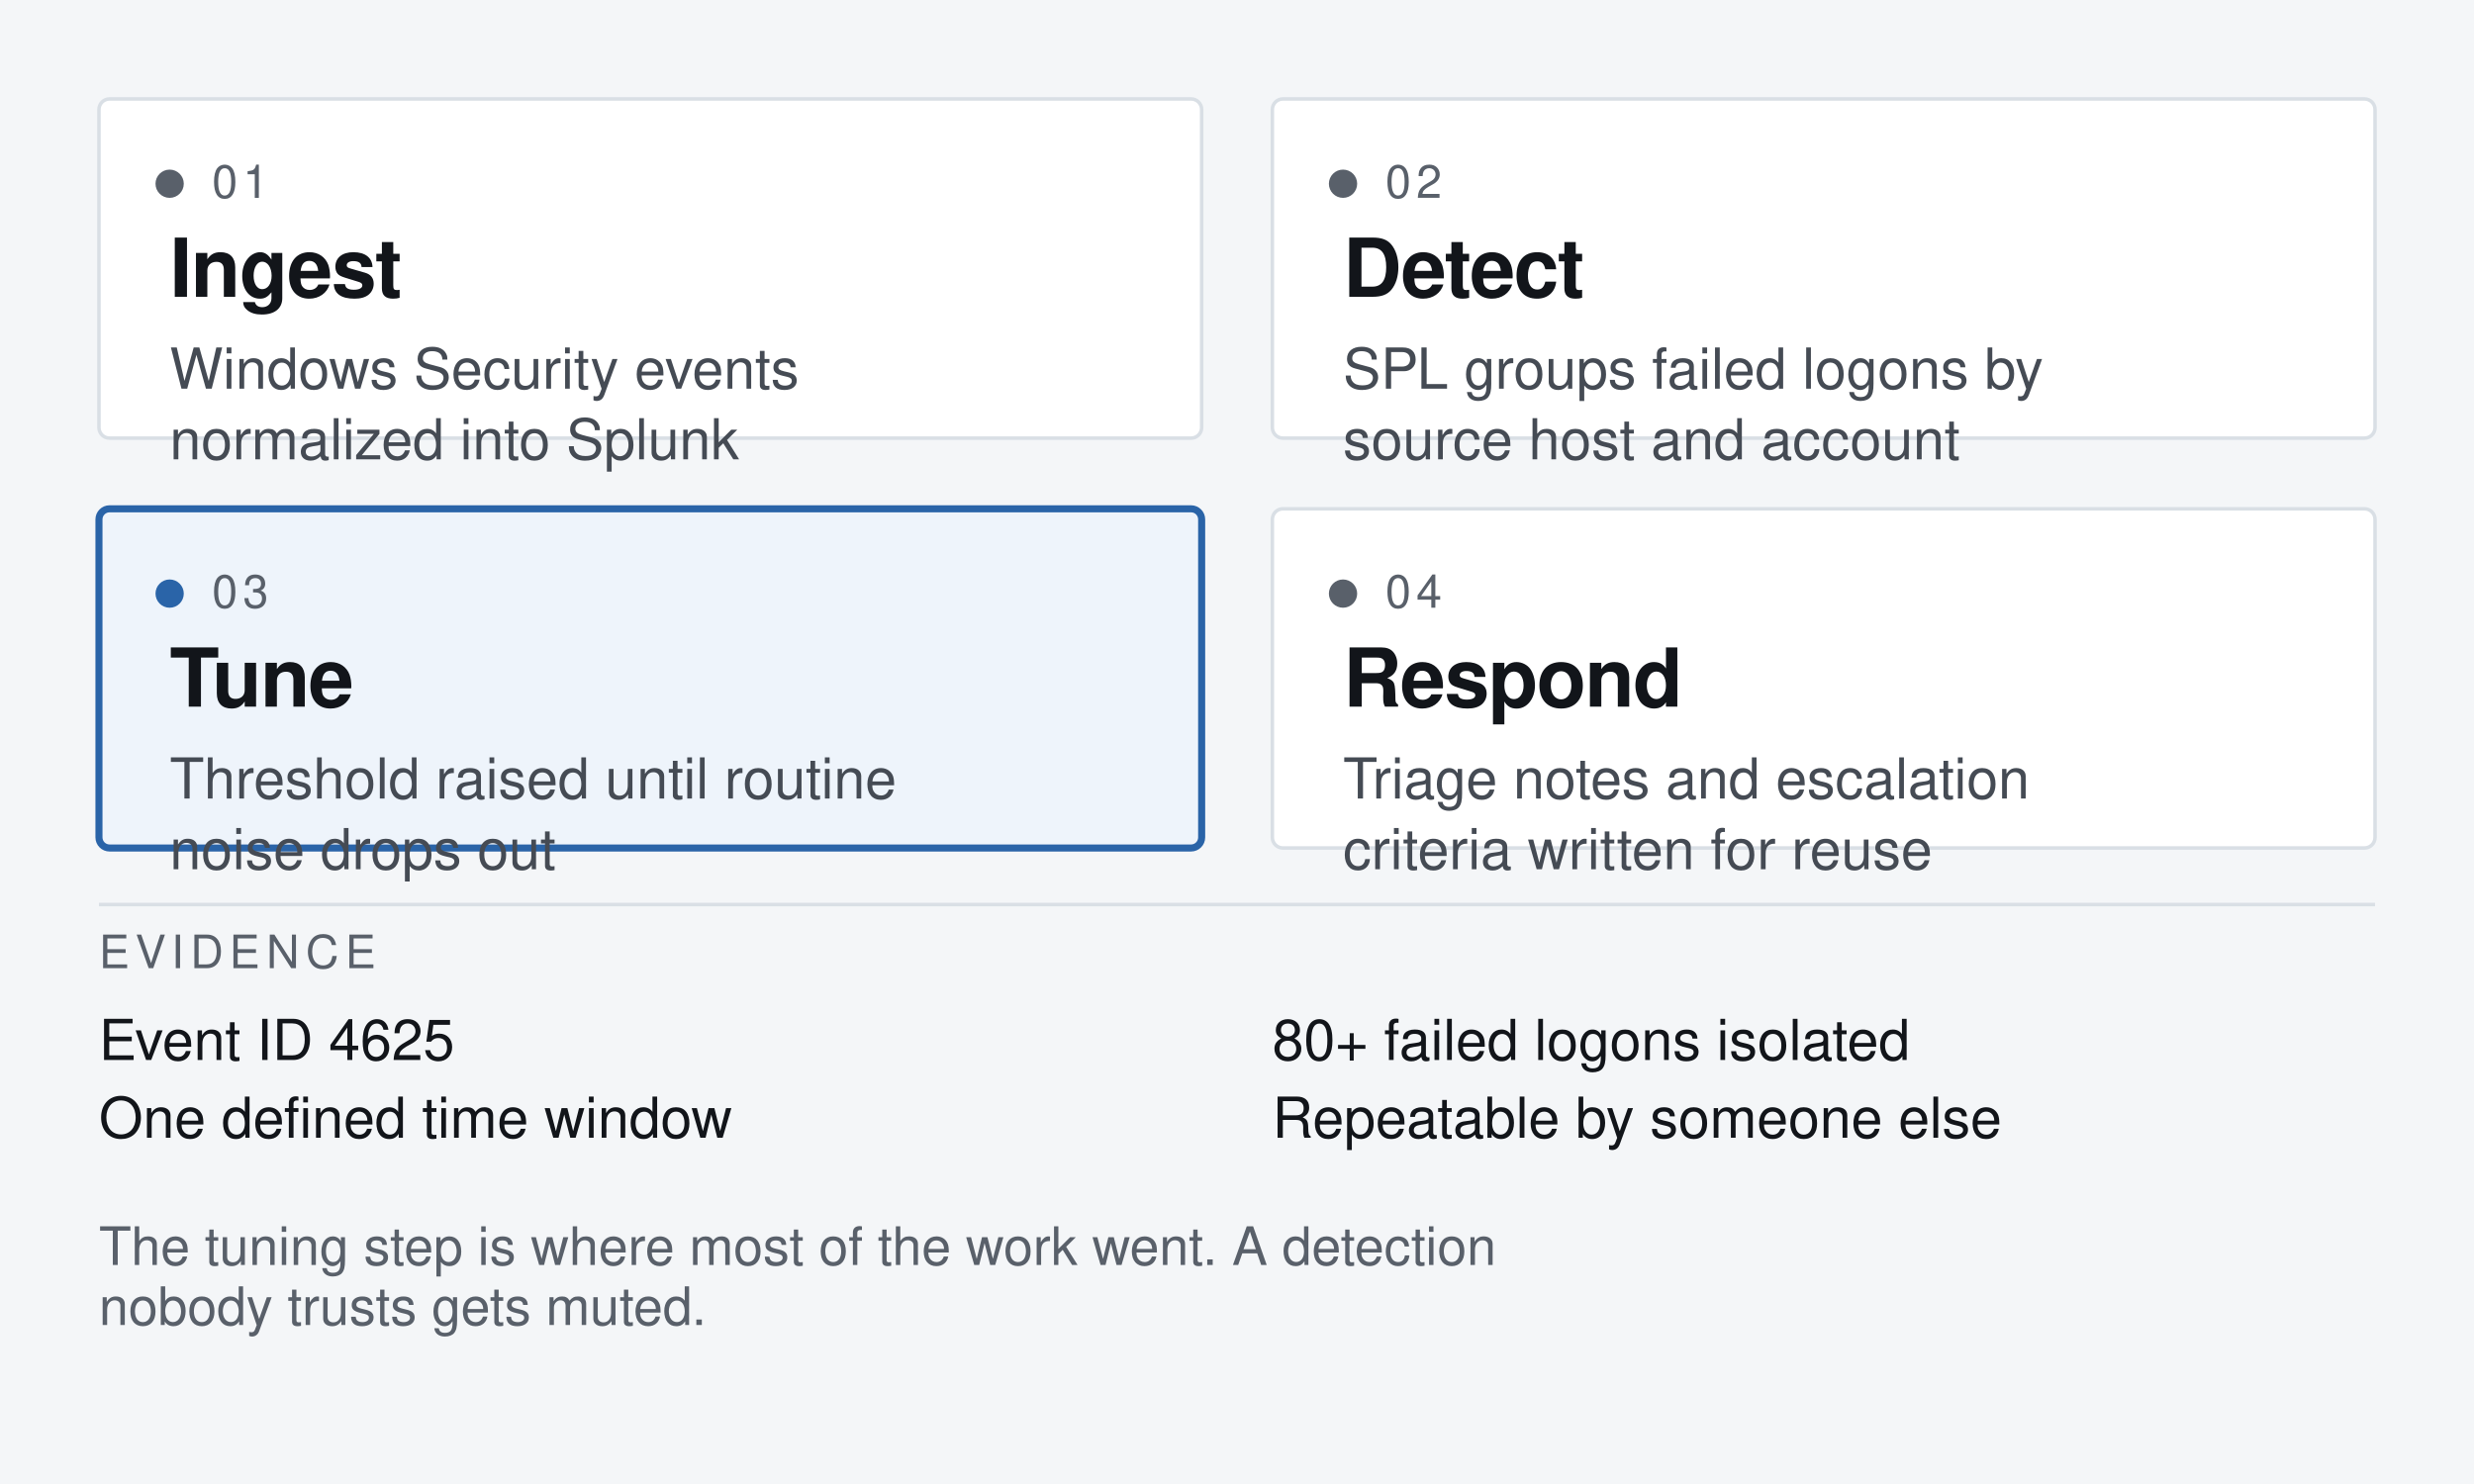
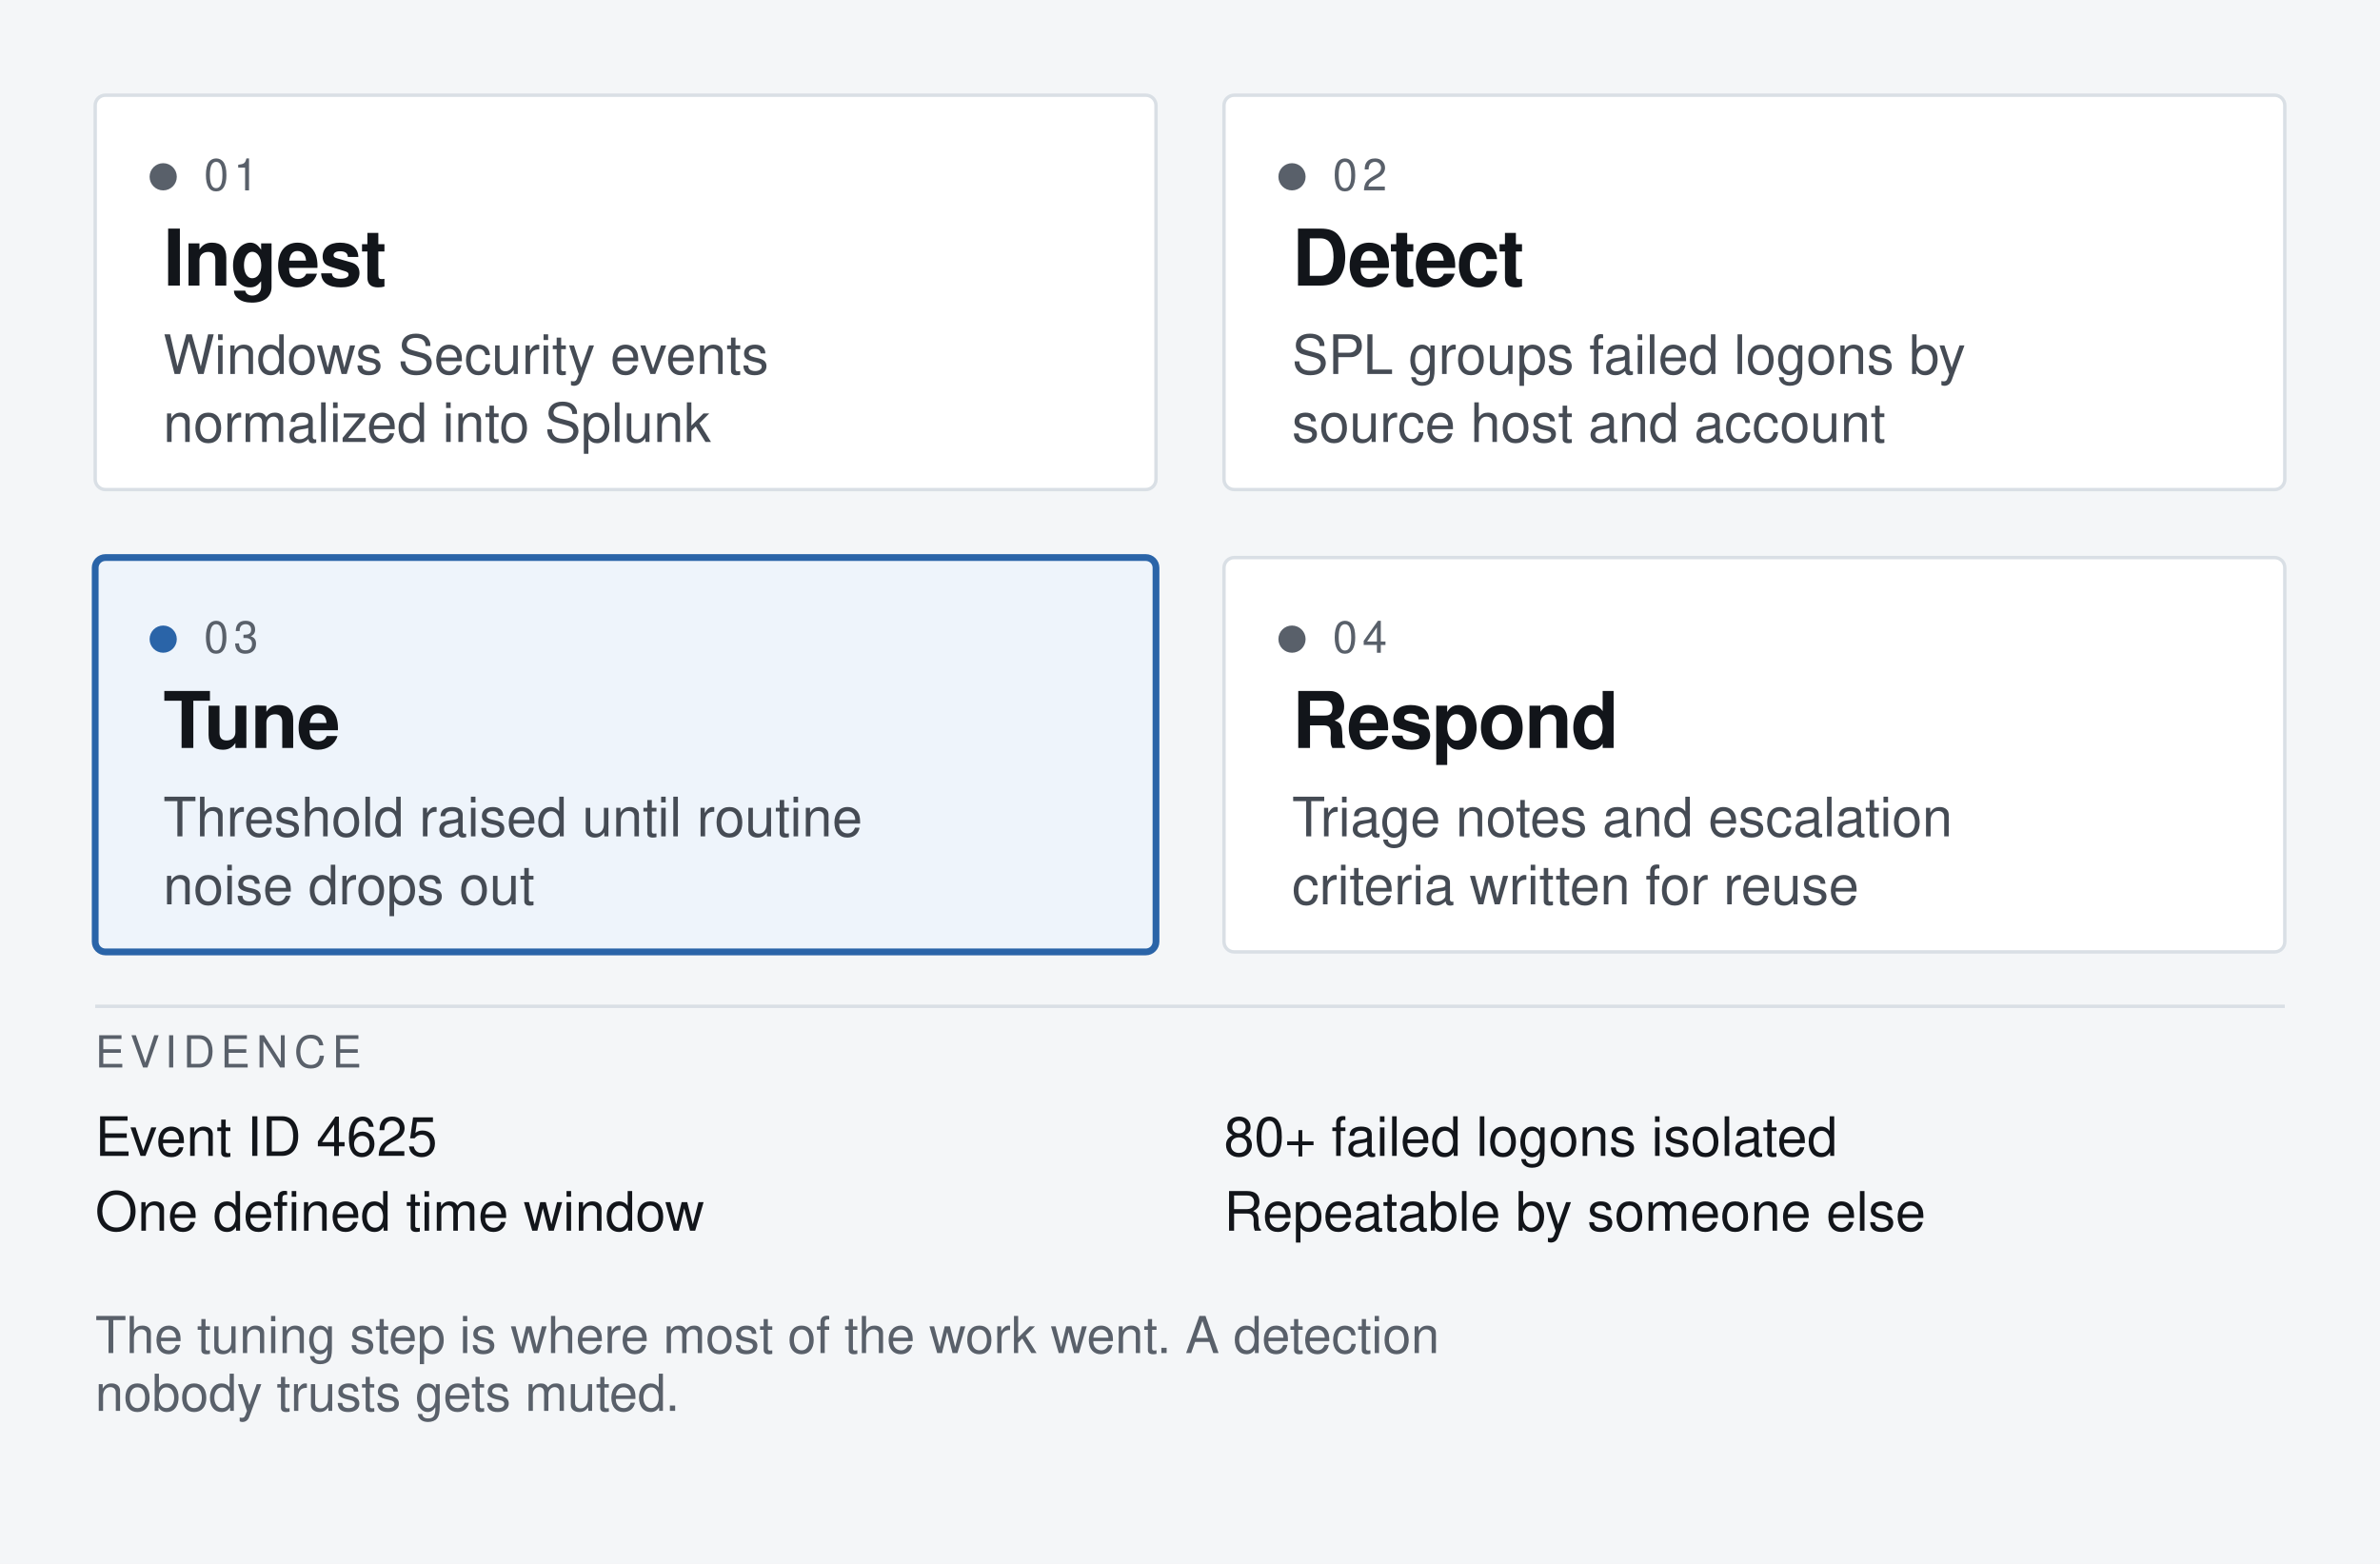
- <svg xmlns="http://www.w3.org/2000/svg" viewBox="0 0 700 420" width="700" height="420" role="img" aria-label="log analysis diagram">
-   <rect width="700" height="420" fill="#f4f6f8" />
-   <rect x="28.0" y="28" width="312.0" height="96" rx="3" fill="#ffffff" stroke="#d9dfe5" stroke-width="1" />
+ <svg xmlns="http://www.w3.org/2000/svg" viewBox="0 0 700 460" width="700" height="460" role="img" aria-label="log analysis diagram">
+   <rect width="700" height="460" fill="#f4f6f8" />
+   <rect x="28.0" y="28" width="312.0" height="116" rx="3" fill="#ffffff" stroke="#d9dfe5" stroke-width="1" />
  <circle cx="48.0" cy="52" r="4" fill="#59606a" />
  <text x="60.0" y="56" font-family="'Helvetica Neue',Helvetica,Arial,sans-serif" font-size="13" letter-spacing="1.5" fill="#59606a">01</text>
  <text x="48.0" y="84" font-family="'Helvetica Neue',Helvetica,Arial,sans-serif" font-size="23" font-weight="600" letter-spacing="-0.4" fill="#12151a">Ingest</text>
  <text x="48.0" y="110" font-family="'Helvetica Neue',Helvetica,Arial,sans-serif" font-size="16" fill="#454b54">Windows Security events</text>
  <text x="48.0" y="130" font-family="'Helvetica Neue',Helvetica,Arial,sans-serif" font-size="16" fill="#454b54">normalized into Splunk</text>
-   <rect x="360.0" y="28" width="312.0" height="96" rx="3" fill="#ffffff" stroke="#d9dfe5" stroke-width="1" />
+   <rect x="360.0" y="28" width="312.0" height="116" rx="3" fill="#ffffff" stroke="#d9dfe5" stroke-width="1" />
  <circle cx="380.0" cy="52" r="4" fill="#59606a" />
  <text x="392.0" y="56" font-family="'Helvetica Neue',Helvetica,Arial,sans-serif" font-size="13" letter-spacing="1.5" fill="#59606a">02</text>
  <text x="380.0" y="84" font-family="'Helvetica Neue',Helvetica,Arial,sans-serif" font-size="23" font-weight="600" letter-spacing="-0.4" fill="#12151a">Detect</text>
  <text x="380.0" y="110" font-family="'Helvetica Neue',Helvetica,Arial,sans-serif" font-size="16" fill="#454b54">SPL groups failed logons by</text>
  <text x="380.0" y="130" font-family="'Helvetica Neue',Helvetica,Arial,sans-serif" font-size="16" fill="#454b54">source host and account</text>
-   <rect x="28.0" y="144" width="312.0" height="96" rx="3" fill="#eef4fb" stroke="#2a64a8" stroke-width="2" />
-   <circle cx="48.0" cy="168" r="4" fill="#2a64a8" />
-   <text x="60.0" y="172" font-family="'Helvetica Neue',Helvetica,Arial,sans-serif" font-size="13" letter-spacing="1.5" fill="#59606a">03</text>
-   <text x="48.0" y="200" font-family="'Helvetica Neue',Helvetica,Arial,sans-serif" font-size="23" font-weight="600" letter-spacing="-0.4" fill="#12151a">Tune</text>
-   <text x="48.0" y="226" font-family="'Helvetica Neue',Helvetica,Arial,sans-serif" font-size="16" fill="#454b54">Threshold raised until routine</text>
-   <text x="48.0" y="246" font-family="'Helvetica Neue',Helvetica,Arial,sans-serif" font-size="16" fill="#454b54">noise drops out</text>
-   <rect x="360.0" y="144" width="312.0" height="96" rx="3" fill="#ffffff" stroke="#d9dfe5" stroke-width="1" />
-   <circle cx="380.0" cy="168" r="4" fill="#59606a" />
-   <text x="392.0" y="172" font-family="'Helvetica Neue',Helvetica,Arial,sans-serif" font-size="13" letter-spacing="1.5" fill="#59606a">04</text>
-   <text x="380.0" y="200" font-family="'Helvetica Neue',Helvetica,Arial,sans-serif" font-size="23" font-weight="600" letter-spacing="-0.4" fill="#12151a">Respond</text>
-   <text x="380.0" y="226" font-family="'Helvetica Neue',Helvetica,Arial,sans-serif" font-size="16" fill="#454b54">Triage notes and escalation</text>
-   <text x="380.0" y="246" font-family="'Helvetica Neue',Helvetica,Arial,sans-serif" font-size="16" fill="#454b54">criteria written for reuse</text>
-   <line x1="28" y1="256" x2="672" y2="256" stroke="#d9dfe5" stroke-width="1" />
-   <text x="28" y="274" font-family="'Helvetica Neue',Helvetica,Arial,sans-serif" font-size="13" letter-spacing="1.8" fill="#59606a">EVIDENCE</text>
-   <text x="28.0" y="300" font-family="'Helvetica Neue',Helvetica,Arial,sans-serif" font-size="16" fill="#12151a">Event ID 4625</text>
-   <text x="360.0" y="300" font-family="'Helvetica Neue',Helvetica,Arial,sans-serif" font-size="16" fill="#12151a">80+ failed logons isolated</text>
-   <text x="28.0" y="322" font-family="'Helvetica Neue',Helvetica,Arial,sans-serif" font-size="16" fill="#12151a">One defined time window</text>
-   <text x="360.0" y="322" font-family="'Helvetica Neue',Helvetica,Arial,sans-serif" font-size="16" fill="#12151a">Repeatable by someone else</text>
-   <text x="28" y="358" font-family="'Helvetica Neue',Helvetica,Arial,sans-serif" font-size="15" fill="#59606a">The tuning step is where most of the work went. A detection</text>
-   <text x="28" y="375" font-family="'Helvetica Neue',Helvetica,Arial,sans-serif" font-size="15" fill="#59606a">nobody trusts gets muted.</text>
+   <rect x="28.0" y="164" width="312.0" height="116" rx="3" fill="#eef4fb" stroke="#2a64a8" stroke-width="2" />
+   <circle cx="48.0" cy="188" r="4" fill="#2a64a8" />
+   <text x="60.0" y="192" font-family="'Helvetica Neue',Helvetica,Arial,sans-serif" font-size="13" letter-spacing="1.5" fill="#59606a">03</text>
+   <text x="48.0" y="220" font-family="'Helvetica Neue',Helvetica,Arial,sans-serif" font-size="23" font-weight="600" letter-spacing="-0.4" fill="#12151a">Tune</text>
+   <text x="48.0" y="246" font-family="'Helvetica Neue',Helvetica,Arial,sans-serif" font-size="16" fill="#454b54">Threshold raised until routine</text>
+   <text x="48.0" y="266" font-family="'Helvetica Neue',Helvetica,Arial,sans-serif" font-size="16" fill="#454b54">noise drops out</text>
+   <rect x="360.0" y="164" width="312.0" height="116" rx="3" fill="#ffffff" stroke="#d9dfe5" stroke-width="1" />
+   <circle cx="380.0" cy="188" r="4" fill="#59606a" />
+   <text x="392.0" y="192" font-family="'Helvetica Neue',Helvetica,Arial,sans-serif" font-size="13" letter-spacing="1.5" fill="#59606a">04</text>
+   <text x="380.0" y="220" font-family="'Helvetica Neue',Helvetica,Arial,sans-serif" font-size="23" font-weight="600" letter-spacing="-0.4" fill="#12151a">Respond</text>
+   <text x="380.0" y="246" font-family="'Helvetica Neue',Helvetica,Arial,sans-serif" font-size="16" fill="#454b54">Triage notes and escalation</text>
+   <text x="380.0" y="266" font-family="'Helvetica Neue',Helvetica,Arial,sans-serif" font-size="16" fill="#454b54">criteria written for reuse</text>
+   <line x1="28" y1="296" x2="672" y2="296" stroke="#d9dfe5" stroke-width="1" />
+   <text x="28" y="314" font-family="'Helvetica Neue',Helvetica,Arial,sans-serif" font-size="13" letter-spacing="1.8" fill="#59606a">EVIDENCE</text>
+   <text x="28.0" y="340" font-family="'Helvetica Neue',Helvetica,Arial,sans-serif" font-size="16" fill="#12151a">Event ID 4625</text>
+   <text x="360.0" y="340" font-family="'Helvetica Neue',Helvetica,Arial,sans-serif" font-size="16" fill="#12151a">80+ failed logons isolated</text>
+   <text x="28.0" y="362" font-family="'Helvetica Neue',Helvetica,Arial,sans-serif" font-size="16" fill="#12151a">One defined time window</text>
+   <text x="360.0" y="362" font-family="'Helvetica Neue',Helvetica,Arial,sans-serif" font-size="16" fill="#12151a">Repeatable by someone else</text>
+   <text x="28" y="398" font-family="'Helvetica Neue',Helvetica,Arial,sans-serif" font-size="15" fill="#59606a">The tuning step is where most of the work went. A detection</text>
+   <text x="28" y="415" font-family="'Helvetica Neue',Helvetica,Arial,sans-serif" font-size="15" fill="#59606a">nobody trusts gets muted.</text>
</svg>
